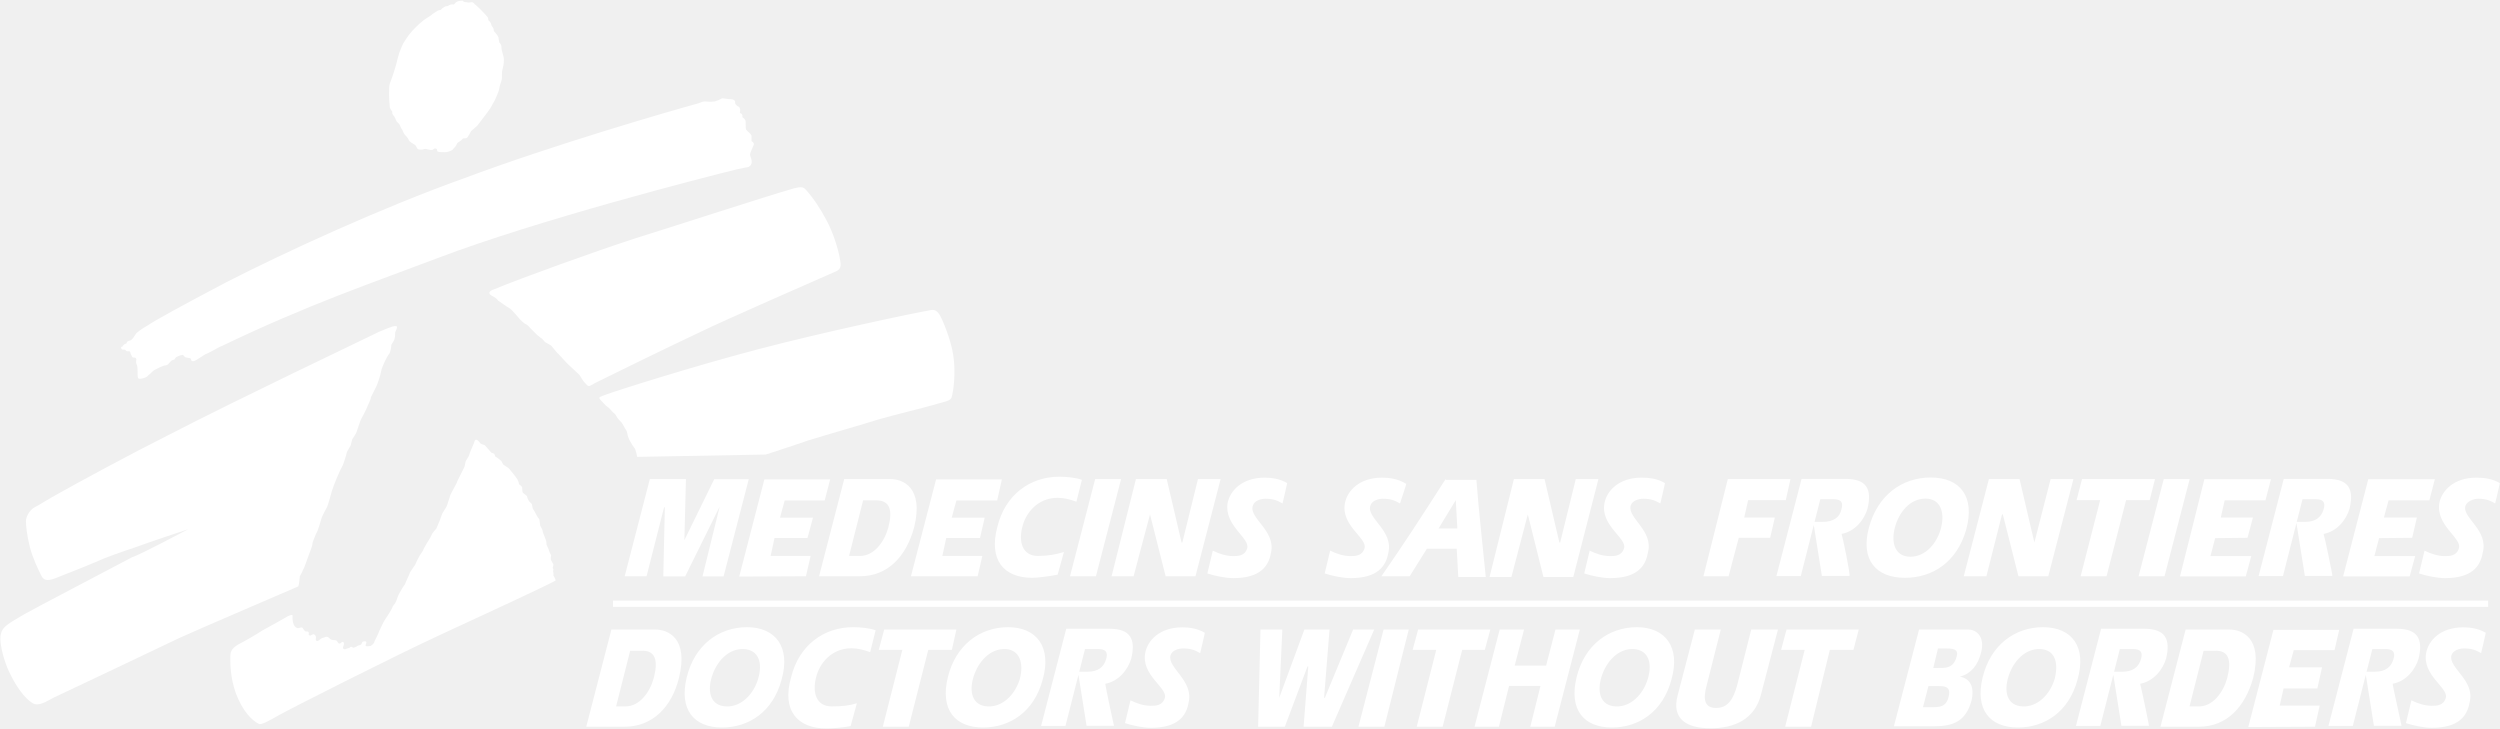
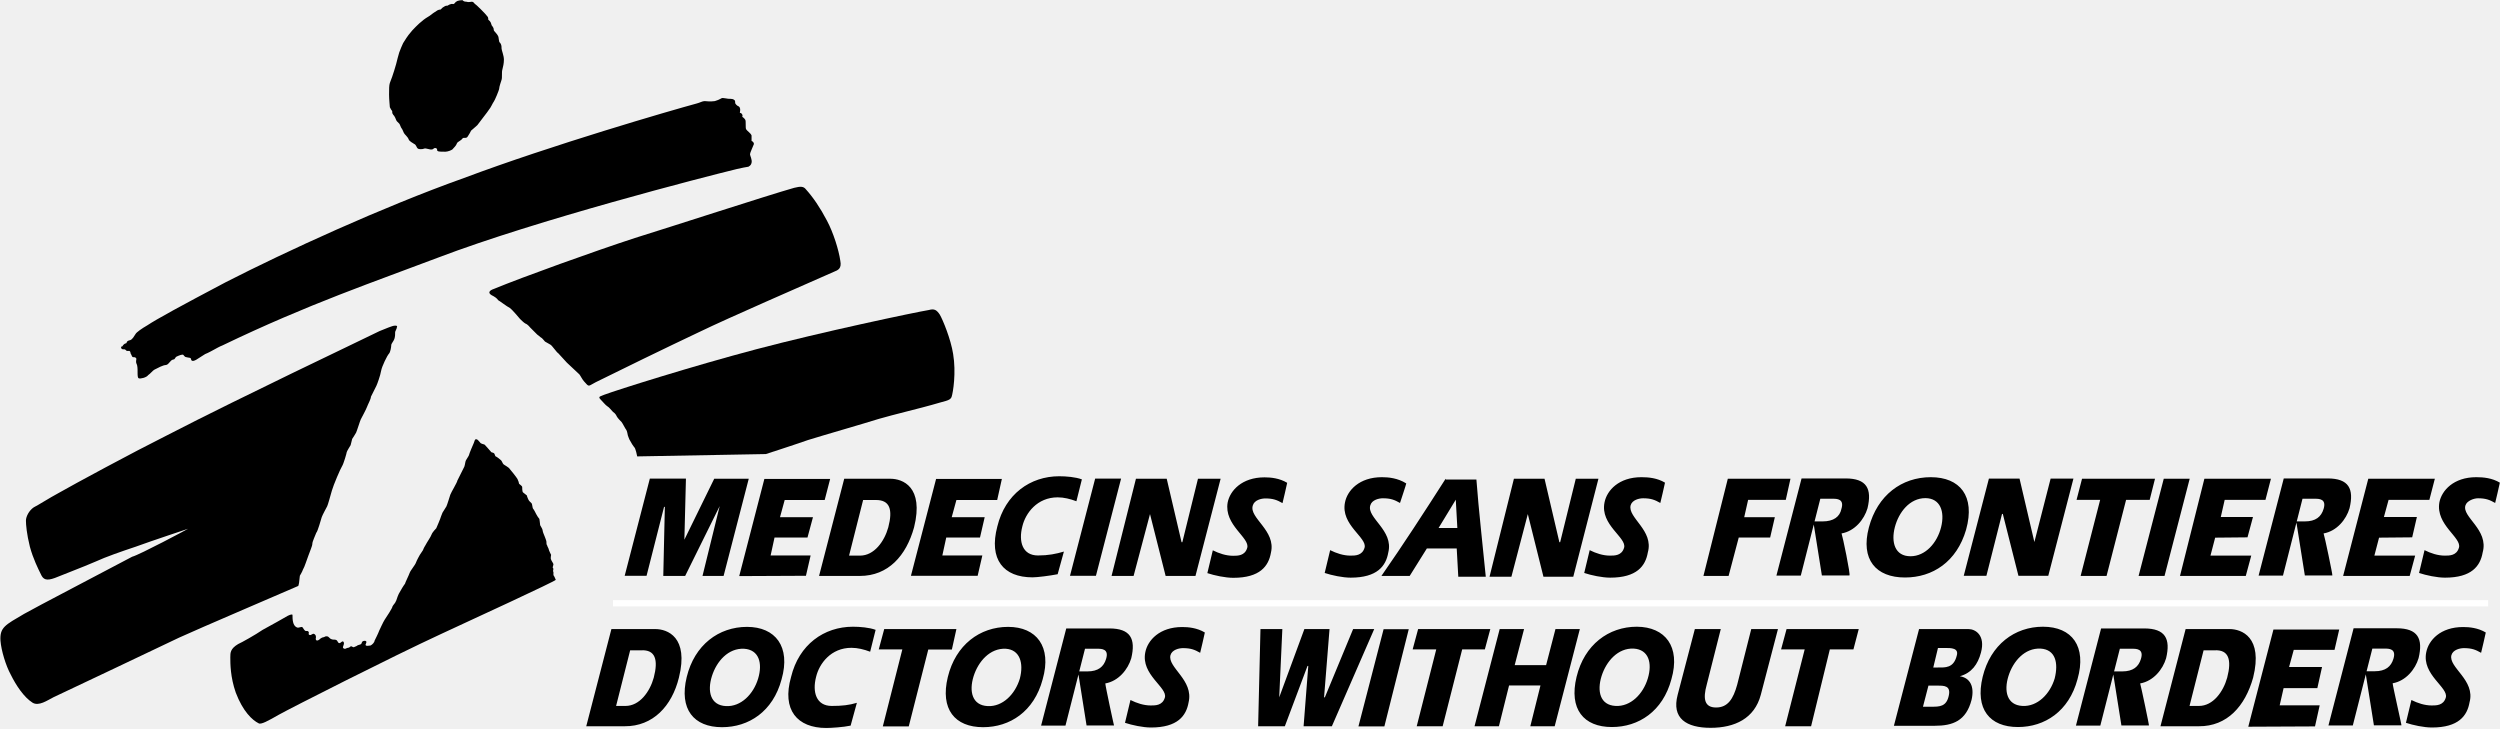
- <svg xmlns="http://www.w3.org/2000/svg" role="img" aria-label="Doctors Without Borders Logo" viewBox="0 566.9 1600 466.1">
-   <path class="extrabit-cutoff" fill="#fff" d="M384.3 822.8c-2-2 .5-2 2.5-3 8-3 55.7-18.1 97.3-29.1s101.3-23.6 110.4-25.1c3.5-1 5 0 7 3 2 3.5 7 15.6 8.5 25.1 2 12 0 24.6-1 27.6-1 2.5-4.5 2.5-12.5 5-5 1.5-25.6 6.5-34.1 9-9.5 3-35.6 10.5-45.2 13.5-11.5 4-27.1 9-27.1 9l-82.3 1.5s-1-5.5-2-6c-.5-.5-2-3-2.5-4-.5-.5-1.5-3.5-1.5-3.5s-.5-3-1-3.5-2.5-4.5-3-5-2.5-2.5-3-3.5-1-2-2.5-3c-1-1-2.5-3-3.5-3.5-1.5-1-2.5-2.5-4.5-4.5">
-   </path>
-   <g fill="#fff">
-     <path d="M168.1 970.3c4.5-2.5 14.6-8 16.1-9 2-1 3-1 3-.5 0 2.5 0 7 3 8 1 .5 3-1 3.5 0 1 1.5 1 1.5 1.5 2s2 0 2 .5c1 .5 0 1.5.5 2 1 1 2-.5 3-.5 1.5.5 1.5 1.5 1.5 2.5-.5 1.5.5 3 3 .5 1.5-1 1.5-.5 2.5-1 .5-.5 2-.5 2.5 0s1.5 1.5 2 1.5c1 .5 2 0 3 .5s1 2 2 2 1.5-1.5 2.5-1c1.5 1.5-1.5 4 .5 4.5 1 .5 1.5-.5 2.5-.5s1.5-1 2-1 1.5 1 2 .5c1-.5 1.5-.5 2-1 1-.5 2-.5 2.5-1s0-2 2.5-2c2 .5-.5 2.5.5 3 .5.5 2.5 0 3 0 1-.5 2.5-2 2.5-3 .5-1 2.5-5 3-6.5.5-1 2.5-5.5 3.5-7s5-7.5 5-8.5c.5-1 2-2.5 2-3 .5-.5 1-3 2-5s3.5-6 4-6.5c0-.5 2.5-5.5 3-7s3.5-5 4-6.5 2.5-5 2.5-5l2-3s.5-1.5 1.5-3c1-2 3.5-5.5 4-7s3-4 3-4l1.5-3.5 1-2.5s1-3 1.5-4 2-3 2.5-4 2-6 2.5-7.5 4.5-8 4.5-9l4.5-9c.5-1.5.5-3 1-4s2-3 2-3.5 2.5-6.5 3-7.5.5-2.5 1.5-2.5 1.5 1 2.5 2c.5 1 2 1 3 1.5 1 1 3.5 4 4 4.5 0 .5 1.5.5 2 1s.5 1.5 1 2c.5 0 3 2 3.5 2.5s1 2 1.5 2.5 3.5 2 4 3c.5.5 4.5 5.5 5 6.5s1 2.5 1 3c.5.5 2 1.5 2 2s0 3 .5 3.5 2 1.5 2.5 2c0 .5 1 3 1.5 3.5l1.5 1.5c.5.5.5 3 1 3.5s1.5 2.5 2 3.5 1.5 2.5 2 3c0 .5.5 3 .5 4 .5 1 1.5 2.5 1.5 3s.5 2 .5 2l1 2.5s1 2.5 1 3c0 1 0 2 .5 2.5 0 .5 1 2 1 2.5s1.5 3.5 1.5 3.5-.5 2.5 0 3c0 .5 1.5 2.5 1.5 3s-.5 2-.5 2l.5 1s-.5 1.5 0 2v2c.5.5 1.5 3 1.5 3-.5 1-51.7 24.6-73.3 34.6-31.6 14.6-96.8 47.7-103.9 51.7-7 4-11.5 6.5-13 5.5-4-2-10-7.5-14.6-19.6-3.5-10-3.5-18.6-3.5-22.6 0-3 0-5.5 5-8.5 2.1-1 11.2-6.1 15.7-9.1M77.8 790.2c0 .5 1.5.5 2 .5s1 1 1.5 1h1.5c1 .5.5 1.5 1 2s.5 2 1.5 2 1.5 0 2 1c0 .5-.5 2 0 3 1.5 2.5 0 9 1.5 9.5 1 .5 5-.5 6-2 1.5-1 3-3 4-3.5 2-1 5.5-3 7.5-3 2-.5 2.5-3 4.5-3.5 1.5 0 1-1.5 2.5-2 1-.5 3.5-1.5 4-1s1 1.5 2 1.5c1.5.5 3 0 3 1.5.5 2 3.5 0 3.5 0s4-2.5 5.5-3.5c1.5-.5 6-3 6-3s3.5-2 5-2.5c55.2-26.6 98.3-41.1 138-56.2 63.2-24.1 170.6-51.7 191.2-56.7 2-.5 7-1.5 7.5-1.5.5-.5 1.5-.5 2-2.5s-1-4.5-1-5.5 2-5 2.5-6.5c0-1.5-1.5-2-1.5-2v-3.5c-.5-1.5-3-3-3.5-4s0-5-.5-6-2-2-2-2 .5-.5 0-1.5-1.5-1-1.5-1 .5-2.5 0-3c0-1-1.5-1.5-1.5-1.5s-1.5-1-1.5-2 0-1.5-1-2c-.5-.5-3-.5-3.5-.5s-2.5-.5-3.5-.5-1.5 1-5 2c-3.5.5-5 0-6.5 0s-3 1-5 1.5c-16.6 4.5-92.8 26.6-149 47.7-52.2 18.6-114.4 47.2-152.5 66.7-28.6 15.1-44.2 23.6-50.2 27.6-3.5 2-7 4.5-7.5 5.5-1 1.5-2 3.5-3.5 4-2.5.5-2 1.5-2.5 2-1 0-2 1-2.5 2-1-.1-1 .9-.5 1.4M314.6 756.1c-2.5-1.5-1.5-3 1.5-4 18.1-7.5 64.2-24.1 90.3-32.6 22.6-7 84.3-27.1 101.9-32.1 4-1 6-1 7.5 1 4.5 5 9 11.5 13.5 20.1 4 7.5 7.5 18.6 8.5 25.6 1 5-1.5 6-4 7-19.1 8.5-66.7 29.1-86.3 38.6-19.1 9-54.2 26.1-66.2 32.1-5 2.5-4 3.5-7.5-.5-1-1-2.5-4-3-4.5s-7-6.5-8-7.5c-.5-.5-4.5-5-5.5-6-1-.5-4-5-5-5.5s-2.5-1.5-3.5-2c-.5-.5-2-2.5-2.5-2.5-.5-.5-2.5-2-2.5-2l-2.5-2.5-2-2s-1.5-2-3-2.5c-1-.5-3-2.5-3.5-3s-4.5-5.5-6.5-7c-2-1-6.5-4.5-7.5-5-.7-1.2-2.2-2.2-4.2-3.2M285 664.3c-2.5 0-4.5 0-5-.5s0-1-.5-1.5-1.5-.5-2 0-.5.5-1 .5c-1 .5-4-1-5-.5s-3.5.5-4 0c-1-.5-1-2.5-2.5-3-.5-.5-3-1.5-3.5-3s-2.5-3-3-4-1-2.5-1.5-3-1-2.5-1.5-3l-1.5-1.5c-.5-.5-1-2.5-1.5-3 0-.5-1-1-1-1.5-.5-.5-.5-1-.5-2-.5-.5-1-1.5-1.5-2.5 0-.5-.5-5-.5-8 0-3.5 0-6 .5-7.5s1-2.5 1.5-4 2-6 2.5-8 1.5-6 2-7.5 2-5 2.5-6 3.5-5.5 4.5-6.5c1-1.5 6-6.5 7.5-7.5 1-1 4-3 5-3.5.5-.5 4-3 5-3.5s2-.5 2-.5l1-1s.5-.5 1.5-1c.5-.5 2-.5 2-.5s2-1.5 3.5-1c1 0 1.5-1.5 2-1.5 1-1 4-1 4-1 .5.5 1 1 2.5 1 1.5.5 2.5 0 3.5 0s1.5 1 2 1.5c.5 0 7 6.5 8 8 .5.5.5 1.5.5 2 .5.5 1.5 1 2 3 0 1 1.5 1.5 1.5 3.5 0 1 2 2 3 4.5 0 .5.5 3 .5 3 0 .5.5.5 1 1.5s.5 2 .5 3 1.5 4.5 1.5 7-.5 4.5-1 6.5c-.5 1.5 0 5-.5 6.5s-1.5 4.5-1.5 5.5-3 8-3.5 8.5-2 4-3 5c-.5 1-6.5 8.5-7.5 10-1 1-3.5 3-4 3.5-.5 1-1 2-2 3.5-1 2-2.5.5-3.5 1.5-1 1.5-3 2-3.5 3-.5 1.5-2 3-2.5 3.5-.5 1-3.5 2-5 2M120.4 905.6s-24.1 8-33.6 11.5c-9 3-19.1 6.5-25.6 9.5-8 3.5-22.6 9-26.1 10.5-5.5 2-7.5 1-9-2.5-1.5-3-5-10-7-17.6-2-8-2.5-14-2.5-16.6s2-6.5 5-8.5c3-1.5 10-6 15.6-9 10.5-6 47.7-26.1 69.7-37.1 23.1-12 60.2-30.1 79.8-39.6 19.6-9.5 52.2-25.1 56.2-27.1 4-1.5 8-3.5 10-3.5s1 1 1 1.5-.5 1-1 2.5c0 1.5 0 3-.5 4.5s-2 3-2 4-.5 4.5-1.5 5.5-4.5 8-5 11-2.5 8.5-3 9.5l-3.5 7c0 1.5-2 5-2.5 6.5s-3.5 7-4 8-2.5 7.5-3 8.5-2.5 4-2.5 4l-1 4s-2.5 4-2.5 4.5-2 7.5-3 9-5.5 12-6.5 15.6c-1 3.5-2.5 9-3 10s-3 5.5-3.5 7-2.5 9-3.5 10c-.5 1.5-2.5 5.5-2.5 7s-1.5 4.5-2.5 7.5c-1 2.5-2.5 7.5-3.5 9-.5 1.5-1.5 3-2 4 0 1-.5 3.5-.5 4.5 0 .5-.5 2-.5 2-1 .5-66.7 28.6-76.3 33.1-9.5 4.5-75.8 36.1-80.3 38.1-4 2-9.5 6-13.5 3.5-5.5-3.5-10.5-11-14-18.1-3-5.5-6-15.1-6.5-21.6-.5-8.5 3-10 15.1-17.1 6-3.5 54.2-28.6 69.2-36.6 4.7-1.3 35.8-17.9 35.8-17.9">
-     </path>
-   </g>
-   <path class="word1" fill="#fff" d="M1008.5 873.5l-10 40.6h-.5l-9.5-40.6h-19.6l-15.6 62.7h14l10.5-40.1 10 40.1h19.1l16.1-62.7m-102.3 31.6l11-18.1 1 18.1h-12zm4.5-31.6c-13.5 21.1-27.1 42.1-41.1 62.2h18.1l11-17.6h19.1l1 18.1h17.6c-2-20.6-4.5-42.1-6-62.2h-19.6l-.1-.5zm118.4 17.1c1-3.5 5.5-4.5 8-4.5 5 0 7.5 1 11 3 0 0 3-12.5 3-13-5-3-10.5-3.5-15.1-3.5-14.5 0-22.1 8.5-23.6 16.1-3 14.5 14.5 22.6 12.5 29.1-1.5 5-6 5-9 5-4.5 0-9-1.5-13-3.5l-3.5 14.6c4.5 1.5 11.5 3 16.6 3 17.1 0 22.6-7.5 24.1-16.1 4-14.2-13-22.2-11-30.2m-166.6 0c1-3.5 5.5-4.5 8-4.5 5 0 7.5 1 11 3 0 0 4-12 4-12.5-5.5-3.5-11.5-4-15.6-4-14.5 0-22.1 8.5-23.6 16.1-3 14.5 14.5 22.6 12.5 29.1-1.5 5-6 5-9 5-4.5 0-9-1.5-13-3.5l-3.5 14.6c4.5 1.5 11.5 3 16.6 3 17.1 0 22.6-7.5 24.1-16.1 3.6-14.2-14-22.2-11.5-30.2m425 23.5l-9.5-40.6h-19.6l-16.1 62.2h14.5l10-39.6h.5l10 39.6h19.1l16.1-62.2h-14.6M1118.8 887h24.1l3-13.5h-40.1l-15.6 62.2h16.1l6.5-24.6h20.1l3-13h-19.6m262.9-24.6h-46.7L1329 887h15.1l-12.5 48.7h16.6l12.5-48.7h15.1m9-13.5l-16.1 62.2h16.6l16.1-62.2m37 37.6l3.5-13h-20.6l2.5-11h26.1l3.5-13.5h-42.6l-15.6 62.2h42.1l3.5-13h-26.1l3-11.5m126.1-.2l3-13h-21.1l3-11h26.1l3.5-13.5h-42.6l-16.1 62.2h42.6l3.5-13h-26.1l3-11.5m-280.3-6.7c-2.5 10-10 18.6-19.6 18.6-10 0-12.5-9-10-18.6s9.5-18.6 19.6-18.6c9.5 0 12.5 8.6 10 18.6m-6.6-32.1c-18.6 0-34.1 11.5-39.6 32.1s4.5 32.1 23.1 32.1c17.6 0 33.1-10 39.1-30.6 6-21.6-4-33.6-22.6-33.6m342.2 18.1c1-3 5.5-4.5 8-4.5 5 0 7.5 1 11 3 0 0 3-12.5 3-13-5-3-10.5-3.5-15.1-3.5-14.5 0-22.1 8.5-23.6 16.1-2.5 14.5 14.6 22.6 12.5 29.1-1.5 5-6 5-9 5-4.5 0-9-1.5-13-3.5l-3.5 14.6c4.5 1.5 11.5 3 16.6 3 17.1 0 22.6-7.5 24.1-16.1 4.1-14.7-13.5-22.7-11-30.2m-399.3 18c8.5-1.5 14.5-9 16.6-16.1 3-12.5-.5-19.1-14-19.1H1153l-16.1 62.2h15.6l12.5-49.2h8c2.5 0 7.5 0 5.5 6.5-1 5-5 8-12 8h-6l5.5 34.6h17.6c1 .2-4.5-25.9-5-26.9m308.5 0c8.5-1.5 14.5-9 16.6-16.1 3-12.5-.5-19.1-14-19.1h-28.1l-16.1 62.2h15.6l12.5-49.2h8c2.5 0 7.5 0 5.5 6.5-1.5 5-5 8-12 8h-5.5l5.5 34.6h17.6c.4.2-5.1-25.9-5.6-26.9m-861.4 27.1l3-13h-25.6l2.5-11.5h21.6l3-13h-21.1l3-11h26.1l3-13.5h-42.1l-16.1 62m-67.2 0l3-13h-25.6l2.5-11.5h21.1l3.5-13h-21.1l3-11h25.6l3.5-13.5h-42.1l-16.1 62.2m187.7.8c3 0 11-1 16.1-2l4-14.5c-5 1.5-10 2.5-16.6 2.5-10 0-12.5-9-10-18.6 2-8.5 9.5-18.6 22.6-18.6 4 0 8 1 12 2.5l3.5-14c-4-1.5-10-2-14.5-2-18.6 0-34.6 11.5-39.6 32.1-5.6 21.1 3.9 32.6 22.5 32.6m40.6-1l16.1-62.2h-16.6l-16.1 62.2M425 891.6h.5l-1 44.2h14l22.1-44.7-11 44.7h13.5l16.1-62.2h-22.1l-19.1 39 1-39.1h-23.1l-16.1 62.2h14m311.7 0l10.5-39.6 10 39.6h19.1l16.1-62.2h-14.5l-10 40.6h-.5l-9.5-40.6H727l-15.6 62.2m-142.9-31.1c-2.5 9-9 18.1-18.1 18.1h-7l9-35.6h8c9.1-.1 11.1 6 8.1 17.5m16.5 0c6.5-26.1-7.5-31.1-15.1-31.1h-29.6l-16.1 62.2h26.1c18.2 0 29.7-13 34.7-31.1m216.8-14c1-3.5 5.5-4.5 8-4.5 5 0 7.5 1 11 3 0 0 3-12.5 3-13-5-3-10.5-3.5-14.5-3.5-14.5 0-22.1 8.5-23.6 16.1-2.5 14.5 14.5 22.6 12.5 29.1-1.5 5-6 5-9 5-4.5 0-9-1.5-13-3.5l-3.5 14.6c4.5 1.5 11.5 3 16.6 3 17.1 0 22.6-7.5 24.1-16.1 3.4-14.2-14.2-22.2-11.6-30.2">
-   </path>
-   <path class="line" fill="none" stroke="#fff" stroke-width="4" d="M392.3 953.3h1200.1" />
-   <path class="word2" fill="#fff" d="M749.1 986.4c1-3.5 5.5-4.5 8-4.5 5 0 7.5 1 11 3 0 0 3-12.5 3-13-5-3-10.5-3.5-14.5-3.5-14.5 0-22.1 8.5-23.6 16.1-3 14.5 14.5 22.6 12.5 29.1-1.5 5-6 5-9 5-4.5 0-9-1.5-13-3.5l-3.5 14.6c4.5 1.5 11.5 3 16.6 3 17.1 0 22.6-7.5 24.1-16.1 3.4-14.2-13.6-22.2-11.6-30.2m-137-16.6h-46.2l-3.5 13h15.1L565 1032h16.6l12.5-49.2h15.1m98.2 21.7c8.5-1.5 14.5-9 16.6-16.1 3-12.5-.5-19.1-14-19.1h-27.6l-16.1 62.2h15.6l12.5-49.2h8c2.5 0 7.5 0 5.5 6.5-1.5 5-5 8-12 8h-6l5.5 34.6H713c0 .6-5.6-25.4-5.6-26.9m-178.6 28.6c3 0 11-.5 15.6-1.5l4-14.6c-5 1.5-9.5 2-16.1 2-10 0-12.5-9-10-18.6 2-8.5 9.5-18.6 22.6-18.6 4 0 8 1 12 2.5l3.5-14c-4-1.5-10-2-14.5-2-18.6 0-34.6 11.5-39.6 32.1-6.1 21.1 4 32.7 22.5 32.7m-110.4-32.2c-2.5 9-9 18.1-18.1 18.1h-6l9-35.6h7c9.1-.5 11.1 6 8.1 17.5m16.1 0c6.5-26.1-7.5-31.1-15.1-31.1h-28.1l-16.1 62.2h24.6c18.1 0 30.2-13 34.7-31.1m43.6-32.6c-18.1 0-33.6 11.5-38.6 32.1s4.5 32.1 22.6 32.1c17.1 0 32.6-10 38.1-30.6 6-21-4-33.6-22.1-33.6zm7.1 33.1c-3 10-11 18.1-20.6 17.6-10-.5-12-9.5-9-19.1s10.5-18.1 20.6-17.6c9.5.6 12 9.1 9 19.1zm160-33.1c-18.1 0-33.6 11.5-38.6 32.1s4.5 32.1 22.6 32.1c17.1 0 32.6-10 38.1-30.6 6-21-4-33.6-22.1-33.6zm7.5 33.1c-3 10-11 18.1-20.6 17.6-10-.5-12-9.5-9-19.1 3-9.5 10.5-18.1 20.6-17.6 9 .6 11.6 9.1 9 19.1zm232.8-31.6l-16.1 62.2H886l15.6-62.2m288 0h-46.2l-3.5 13h15.1l-12.5 49.2h16.6l12-49.2h15.1m-232.4-13h-46.2l-3.5 13h15.1l-12.5 49.2h16.6l12.5-49.2h14.5m151-13l-9 35.6c-2.5 9-1.5 14.6 6 14.6s11-5.5 13.5-14.6l9-35.6h17.1l-11 42.1c-4 15.1-16.6 21.1-32.1 21.1s-25.1-6-21.1-21.1l11-42.1h16.6zm-221.8 0l-27.1 62.2h-18.1l3-38.6h-.5l-14.5 38.6h-17.1l1.5-62.2h14l-2 43.7 16.1-43.7h16.1l-3.5 43.7h.5l18.1-43.7m93.8 0h15.6l-6 23.1h20.1l6-23.1h15.6L995 1032h-15.6l6.5-26.1h-20.1l-6.5 26.1h-15.6m103.9-63.7c-18.1 0-33.6 11.5-38.6 32.1s4.5 32.1 22.6 32.1c17.1 0 32.6-10 38.1-30.6 6-21-4-33.6-22.1-33.6zm7 33.1c-3 10-11 18.1-20.6 17.6-10-.5-12-9.5-9-19.1 3-9.5 10.5-18.1 20.6-17.6 9.5.6 12 9.1 9 19.1zm370.8-.5c-2.5 9-9 18.1-18.1 18.1h-6l9-35.6h7c9.1-.5 11.1 6 8.1 17.5m16.6 0c6.5-26.1-7.5-31.1-15.1-31.1h-28.1l-16.1 62.2h24.6c18.1 0 29.6-13 34.7-31.1m126.9-14.5c1-3.5 5.5-4.5 8-4.5 5 0 7.5 1 11 3 0 0 3-12.5 3-13-5-3-10.5-3.5-14.5-3.5-14.6 0-22.1 8.5-23.6 16.1-3 14.5 14.5 22.6 12.5 29.1-1.5 5-6 5-9 5-4.5 0-9-1.5-13-3.5l-3.5 14.6c4.5 1.5 11.5 3 16.6 3 17.1 0 22.6-7.5 24.1-16.1 3.9-14.2-13.6-22.2-11.6-30.2m-37.6 18.1c8.5-1.5 14.5-9 16.6-16.1 3-12.5-.5-19.1-14-19.1h-27.6l-16.1 62.2h15.6l12.5-49.2h8c2.5 0 7.5 0 5.5 6.5-1.5 5-5 8-12 8h-6l5.5 34.6h17.6c.4.6-5.6-25.4-5.6-26.9m-161.6 0c8.5-1.5 14.5-9 16.6-16.1 3-12.5-.5-19.1-14-19.1h-27.6l-16.1 62.2h15.6l12.5-49.2h8c2.5 0 7.5 0 5.5 6.5-1.5 5-5 8-12 8h-6l5.5 34.6h17.6c.4.6-5.1-25.4-5.6-26.9m111.9 27.5l3-13.5H1459l2.5-11h21.6l3-13.5H1465l3-11h26.1l3-13H1455l-16.1 62.2m-201.6-37.8h3c4.5 0 10 .5 12-7.5 1.5-5-3.5-5-7.5-5h-4.5l-3 12.5zm-6.6 25.1h5.5c5 0 9.5 0 11-7 1.5-6.5-3-6.5-7-6.5h-6l-3.5 13.5zm-2.5-49.7h31.6c4.5 0 11 4 8 15.1-2 7.5-6 13-13.5 15.1 6.5 1 9.5 6.5 7.5 15.1-3.5 13.5-12 16.6-23.6 16.6h-26.1l16.1-61.9zm79.3-1.5c-18.1 0-33.6 11.5-38.6 32.1s4.5 32.1 22.6 32.1c17.1 0 32.6-10 38.1-30.6 6-21-3.5-33.6-22.1-33.6zm7.5 33.1c-3 10-11 18.1-20.6 17.6-10-.5-12-9.5-9-19.1s10.5-18.1 20.6-17.6c9.5.6 11.5 9.1 9 19.1z">
-   </path>
+ <svg xmlns="http://www.w3.org/2000/svg" xml:space="preserve" width="1600" height="466.1" x="0" y="0" version="1.1" viewBox="160 407.9 1600 466.1">
+   <path d="M544.3,663.5c-2-2,0.5-2,2.5-3c8-3,55.7-18.1,97.3-29.1s101.3-23.6,110.4-25.1c3.5-1,5,0,7,3 c2,3.5,7,15.6,8.5,25.1c2,12,0,24.6-1,27.6c-1,2.5-4.5,2.5-12.5,5c-5,1.5-25.6,6.5-34.1,9c-9.5,3-35.6,10.5-45.2,13.5 c-11.5,4-27.1,9-27.1,9l-82.3,1.5c0,0-1-5.5-2-6c-0.5-0.5-2-3-2.5-4c-0.5-0.5-1.5-3.5-1.5-3.5s-0.5-3-1-3.5s-2.5-4.5-3-5 s-2.5-2.5-3-3.5s-1-2-2.5-3c-1-1-2.5-3-3.5-3.5C547.3,667,546.3,665.5,544.3,663.5" class="st0" />
+   <path d="M328.1,811c4.5-2.5,14.6-8,16.1-9c2-1,3-1,3-0.5c0,2.5,0,7,3,8c1,0.5,3-1,3.5,0c1,1.5,1,1.5,1.5,2s2,0,2,0.5 c1,0.5,0,1.5,0.5,2c1,1,2-0.5,3-0.5c1.5,0.5,1.5,1.5,1.5,2.5c-0.5,1.5,0.5,3,3,0.5c1.5-1,1.5-0.5,2.5-1c0.5-0.5,2-0.5,2.5,0 s1.5,1.5,2,1.5c1,0.5,2,0,3,0.5s1,2,2,2s1.5-1.5,2.5-1c1.5,1.5-1.5,4,0.5,4.5c1,0.5,1.5-0.5,2.5-0.5s1.5-1,2-1s1.5,1,2,0.5 c1-0.5,1.5-0.5,2-1c1-0.5,2-0.5,2.5-1s0-2,2.5-2c2,0.5-0.5,2.5,0.5,3c0.5,0.5,2.5,0,3,0c1-0.5,2.5-2,2.5-3c0.5-1,2.5-5,3-6.5 c0.5-1,2.5-5.5,3.5-7s5-7.5,5-8.5c0.5-1,2-2.5,2-3c0.5-0.5,1-3,2-5s3.5-6,4-6.5c0-0.5,2.5-5.5,3-7s3.5-5,4-6.5s2.5-5,2.5-5l2-3 c0,0,0.5-1.5,1.5-3c1-2,3.5-5.5,4-7s3-4,3-4l1.5-3.5l1-2.5c0,0,1-3,1.5-4s2-3,2.5-4s2-6,2.5-7.5s4.5-8,4.5-9l4.5-9 c0.5-1.5,0.5-3,1-4s2-3,2-3.5s2.5-6.5,3-7.5s0.5-2.5,1.5-2.5s1.5,1,2.5,2c0.5,1,2,1,3,1.5c1,1,3.5,4,4,4.5c0,0.5,1.5,0.5,2,1 s0.5,1.5,1,2c0.5,0,3,2,3.5,2.5s1,2,1.5,2.5s3.5,2,4,3c0.5,0.5,4.5,5.5,5,6.5s1,2.5,1,3c0.5,0.5,2,1.5,2,2s0,3,0.5,3.5 s2,1.5,2.5,2c0,0.5,1,3,1.5,3.5l1.5,1.5c0.5,0.5,0.5,3,1,3.5s1.5,2.5,2,3.5s1.5,2.5,2,3c0,0.5,0.5,3,0.5,4c0.5,1,1.5,2.5,1.5,3 s0.5,2,0.5,2l1,2.5c0,0,1,2.5,1,3c0,1,0,2,0.5,2.5c0,0.5,1,2,1,2.5s1.5,3.5,1.5,3.5s-0.5,2.5,0,3c0,0.5,1.5,2.5,1.5,3 s-0.5,2-0.5,2l0.5,1c0,0-0.5,1.5,0,2v2c0.5,0.5,1.5,3,1.5,3c-0.5,1-51.7,24.6-73.3,34.6c-31.6,14.6-96.8,47.7-103.9,51.7 c-7,4-11.5,6.5-13,5.5c-4-2-10-7.5-14.6-19.6c-3.5-10-3.5-18.6-3.5-22.6c0-3,0-5.5,5-8.5C314.5,819.2,323.6,814.1,328.1,811 M237.8,631c0,0.5,1.5,0.5,2,0.5s1,1,1.5,1h1.5c1,0.5,0.5,1.5,1,2s0.5,2,1.5,2s1.5,0,2,1c0,0.5-0.5,2,0,3c1.5,2.5,0,9,1.5,9.5 c1,0.5,5-0.5,6-2c1.5-1,3-3,4-3.5c2-1,5.5-3,7.5-3c2-0.5,2.5-3,4.5-3.5c1.5,0,1-1.5,2.5-2c1-0.5,3.5-1.5,4-1s1,1.5,2,1.5 c1.5,0.5,3,0,3,1.5c0.5,2,3.5,0,3.5,0s4-2.5,5.5-3.5c1.5-0.5,6-3,6-3s3.5-2,5-2.5c55.2-26.6,98.3-41.1,138-56.2 c63.2-24.1,170.6-51.7,191.2-56.7c2-0.5,7-1.5,7.5-1.5c0.5-0.5,1.5-0.5,2-2.5s-1-4.5-1-5.5s2-5,2.5-6.5c0-1.5-1.5-2-1.5-2v-3.5 c-0.5-1.5-3-3-3.5-4s0-5-0.5-6s-2-2-2-2s0.5-0.5,0-1.5s-1.5-1-1.5-1s0.5-2.5,0-3c0-1-1.5-1.5-1.5-1.5s-1.5-1-1.5-2s0-1.5-1-2 c-0.5-0.5-3-0.5-3.5-0.5s-2.5-0.5-3.5-0.5s-1.5,1-5,2c-3.5,0.5-5,0-6.5,0s-3,1-5,1.5c-16.6,4.5-92.8,26.6-149,47.7 c-52.2,18.6-114.4,47.2-152.5,66.7c-28.6,15.1-44.2,23.6-50.2,27.6c-3.5,2-7,4.5-7.5,5.5c-1,1.5-2,3.5-3.5,4c-2.5,0.5-2,1.5-2.5,2 c-1,0-2,1-2.5,2C237.3,629.5,237.3,630.5,237.8,631 M474.6,596.8c-2.5-1.5-1.5-3,1.5-4c18.1-7.5,64.2-24.1,90.3-32.6 c22.6-7,84.3-27.1,101.9-32.1c4-1,6-1,7.5,1c4.5,5,9,11.5,13.5,20.1c4,7.5,7.5,18.6,8.5,25.6c1,5-1.5,6-4,7 c-19.1,8.5-66.7,29.1-86.3,38.6c-19.1,9-54.2,26.1-66.2,32.1c-5,2.5-4,3.5-7.5-0.5c-1-1-2.5-4-3-4.5s-7-6.5-8-7.5 c-0.5-0.5-4.5-5-5.5-6c-1-0.5-4-5-5-5.5s-2.5-1.5-3.5-2c-0.5-0.5-2-2.5-2.5-2.5c-0.5-0.5-2.5-2-2.5-2l-2.5-2.5l-2-2 c0,0-1.5-2-3-2.5c-1-0.5-3-2.5-3.5-3s-4.5-5.5-6.5-7c-2-1-6.5-4.5-7.5-5C478.1,598.8,476.6,597.8,474.6,596.8 M445,505 c-2.5,0-4.5,0-5-0.5s0-1-0.5-1.5s-1.5-0.5-2,0s-0.5,0.5-1,0.5c-1,0.5-4-1-5-0.5s-3.5,0.5-4,0c-1-0.5-1-2.5-2.5-3 c-0.5-0.5-3-1.5-3.5-3s-2.5-3-3-4s-1-2.5-1.5-3s-1-2.5-1.5-3l-1.5-1.5c-0.5-0.5-1-2.5-1.5-3c0-0.5-1-1-1-1.5c-0.5-0.5-0.5-1-0.5-2 c-0.5-0.5-1-1.5-1.5-2.5c0-0.5-0.5-5-0.5-8c0-3.5,0-6,0.5-7.5s1-2.5,1.5-4s2-6,2.5-8s1.5-6,2-7.5s2-5,2.5-6s3.5-5.5,4.5-6.5 c1-1.5,6-6.5,7.5-7.5c1-1,4-3,5-3.5c0.5-0.5,4-3,5-3.5s2-0.5,2-0.5l1-1c0,0,0.5-0.5,1.5-1c0.5-0.5,2-0.5,2-0.5s2-1.5,3.5-1 c1,0,1.5-1.5,2-1.5c1-1,4-1,4-1c0.5,0.5,1,1,2.5,1c1.5,0.5,2.5,0,3.5,0s1.5,1,2,1.5c0.5,0,7,6.5,8,8c0.5,0.5,0.5,1.5,0.5,2 c0.5,0.5,1.5,1,2,3c0,1,1.5,1.5,1.5,3.5c0,1,2,2,3,4.5c0,0.5,0.5,3,0.5,3c0,0.5,0.5,0.5,1,1.5s0.5,2,0.5,3s1.5,4.5,1.5,7 s-0.5,4.5-1,6.5c-0.5,1.5,0,5-0.5,6.5s-1.5,4.5-1.5,5.5s-3,8-3.5,8.5s-2,4-3,5c-0.5,1-6.5,8.5-7.5,10c-1,1-3.5,3-4,3.5 c-0.5,1-1,2-2,3.5c-1,2-2.5,0.5-3.5,1.5c-1,1.5-3,2-3.5,3c-0.5,1.5-2,3-2.5,3.5C449.5,504,446.5,505,445,505 M280.4,746.3 c0,0-24.1,8-33.6,11.5c-9,3-19.1,6.5-25.6,9.5c-8,3.5-22.6,9-26.1,10.5c-5.5,2-7.5,1-9-2.5c-1.5-3-5-10-7-17.6 c-2-8-2.5-14-2.5-16.6s2-6.5,5-8.5c3-1.5,10-6,15.6-9c10.5-6,47.7-26.1,69.7-37.1c23.1-12,60.2-30.1,79.8-39.6 s52.2-25.1,56.2-27.1c4-1.5,8-3.5,10-3.5s1,1,1,1.5s-0.5,1-1,2.5c0,1.5,0,3-0.5,4.5s-2,3-2,4s-0.5,4.5-1.5,5.5s-4.5,8-5,11 s-2.5,8.5-3,9.5l-3.5,7c0,1.5-2,5-2.5,6.5s-3.5,7-4,8s-2.5,7.5-3,8.5s-2.5,4-2.5,4l-1,4c0,0-2.5,4-2.5,4.5s-2,7.5-3,9 s-5.5,12-6.5,15.6c-1,3.5-2.5,9-3,10s-3,5.5-3.5,7s-2.5,9-3.5,10c-0.5,1.5-2.5,5.5-2.5,7s-1.5,4.5-2.5,7.5c-1,2.5-2.5,7.5-3.5,9 c-0.5,1.5-1.5,3-2,4c0,1-0.5,3.5-0.5,4.5c0,0.5-0.5,2-0.5,2c-1,0.5-66.7,28.6-76.3,33.1c-9.5,4.5-75.8,36.1-80.3,38.1 c-4,2-9.5,6-13.5,3.5c-5.5-3.5-10.5-11-14-18.1c-3-5.5-6-15.1-6.5-21.6c-0.5-8.5,3-10,15.1-17.1c6-3.5,54.2-28.6,69.2-36.6 C249.3,763,280.4,746.4,280.4,746.3" class="st0" />
+   <path d="M1168.5,714.3l-10,40.6h-0.5l-9.5-40.6h-19.6l-15.6,62.7h14l10.5-40.1l10,40.1h19.1l16.1-62.7 M1080.7,745.8 l11-18.1l1,18.1H1080.7z M1085.2,714.3c-13.5,21.1-27.1,42.1-41.1,62.2h18.1l11-17.6h19.1l1,18.1h17.6c-2-20.6-4.5-42.1-6-62.2 h-19.6L1085.2,714.3z M1203.6,731.3c1-3.5,5.5-4.5,8-4.5c5,0,7.5,1,11,3c0,0,3-12.5,3-13c-5-3-10.5-3.5-15.1-3.5 c-14.5,0-22.1,8.5-23.6,16.1c-3,14.5,14.5,22.6,12.5,29.1c-1.5,5-6,5-9,5c-4.5,0-9-1.5-13-3.5l-3.5,14.6c4.5,1.5,11.5,3,16.6,3 c17.1,0,22.6-7.5,24.1-16.1C1218.6,747.3,1201.6,739.3,1203.6,731.3 M1037,731.3c1-3.5,5.5-4.5,8-4.5c5,0,7.5,1,11,3 c0,0,4-12,4-12.5c-5.5-3.5-11.5-4-15.6-4c-14.5,0-22.1,8.5-23.6,16.1c-3,14.5,14.5,22.6,12.5,29.1c-1.5,5-6,5-9,5 c-4.5,0-9-1.5-13-3.5l-3.5,14.6c4.5,1.5,11.5,3,16.6,3c17.1,0,22.6-7.5,24.1-16.1C1052.1,747.3,1034.5,739.3,1037,731.3 M1462,754.8l-9.5-40.6h-19.6l-16.1,62.2h14.5l10-39.6h0.5l10,39.6h19.1l16.1-62.2h-14.6 M1278.8,727.8h24.1l3-13.5h-40.1 l-15.6,62.2h16.1l6.5-24.6h20.1l3-13h-19.6 M1539.2,714.3h-46.7l-3.5,13.5h15.1l-12.5,48.7h16.6l12.5-48.7h15.1 M1544.8,714.3 l-16.1,62.2h16.6l16.1-62.2 M1598.4,751.8l3.5-13h-20.6l2.5-11h26.1l3.5-13.5h-42.6l-15.6,62.2h42.1l3.5-13h-26.1l3-11.5 M1703.8,751.8l3-13h-21.1l3-11h26.1l3.5-13.5h-42.6l-16.1,62.2h42.6l3.5-13h-26.1l3-11.5 M1402.3,745.3c-2.5,10-10,18.6-19.6,18.6 c-10,0-12.5-9-10-18.6s9.5-18.6,19.6-18.6C1401.8,726.8,1404.8,735.3,1402.3,745.3 M1395.7,713.3c-18.6,0-34.1,11.5-39.6,32.1 s4.5,32.1,23.1,32.1c17.6,0,33.1-10,39.1-30.6C1424.3,725.3,1414.3,713.3,1395.7,713.3 M1737.9,731.3c1-3,5.5-4.5,8-4.5 c5,0,7.5,1,11,3c0,0,3-12.5,3-13c-5-3-10.5-3.5-15.1-3.5c-14.5,0-22.1,8.5-23.6,16.1c-2.5,14.5,14.6,22.6,12.5,29.1c-1.5,5-6,5-9,5 c-4.5,0-9-1.5-13-3.5l-3.5,14.6c4.5,1.5,11.5,3,16.6,3c17.1,0,22.6-7.5,24.1-16.1C1753,746.8,1735.4,738.8,1737.9,731.3 M1338.6,749.3c8.5-1.5,14.5-9,16.6-16.1c3-12.5-0.5-19.1-14-19.1H1313l-16.1,62.2h15.6l12.5-49.2h8c2.5,0,7.5,0,5.5,6.5 c-1,5-5,8-12,8h-6l5.5,34.6h17.6C1344.6,776.4,1339.1,750.3,1338.6,749.3 M1647.1,749.3c8.5-1.5,14.5-9,16.6-16.1 c3-12.5-0.5-19.1-14-19.1h-28.1l-16.1,62.2h15.6l12.5-49.2h8c2.5,0,7.5,0,5.5,6.5c-1.5,5-5,8-12,8h-5.5l5.5,34.6h17.6 C1653.1,776.4,1647.6,750.3,1647.1,749.3 M785.7,776.4l3-13h-25.6l2.5-11.5h21.6l3-13h-21.1l3-11h26.1l3-13.5h-42.1l-16.1,62 M675.8,776.4l3-13h-25.6l2.5-11.5h21.1l3.5-13h-21.1l3-11h25.6l3.5-13.5h-42.1l-16.1,62.2 M820.8,777.4c3,0,11-1,16.1-2l4-14.5 c-5,1.5-10,2.5-16.6,2.5c-10,0-12.5-9-10-18.6c2-8.5,9.5-18.6,22.6-18.6c4,0,8,1,12,2.5l3.5-14c-4-1.5-10-2-14.5-2 c-18.6,0-34.6,11.5-39.6,32.1C792.7,765.9,802.2,777.4,820.8,777.4 M861.4,776.4l16.1-62.2h-16.6l-16.1,62.2 M585,732.3h0.5 l-1,44.2h14l22.1-44.7l-11,44.7h13.5l16.1-62.2h-22.1l-19.1,39l1-39.1h-23.1l-16.1,62.2h14 M885.5,776.5l10.5-39.6l10,39.6h19.1 l16.1-62.2h-14.5l-10,40.6h-0.5l-9.5-40.6H887l-15.6,62.2 M728.5,745.4c-2.5,9-9,18.1-18.1,18.1h-7l9-35.6h8 C729.5,727.8,731.5,733.9,728.5,745.4 M745,745.4c6.5-26.1-7.5-31.1-15.1-31.1h-29.6l-16.1,62.2h26.1 C728.5,776.5,740,763.5,745,745.4 M961.8,731.4c1-3.5,5.5-4.5,8-4.5c5,0,7.5,1,11,3c0,0,3-12.5,3-13c-5-3-10.5-3.5-14.5-3.5 c-14.5,0-22.1,8.5-23.6,16.1c-2.5,14.5,14.5,22.6,12.5,29.1c-1.5,5-6,5-9,5c-4.5,0-9-1.5-13-3.5l-3.5,14.6c4.5,1.5,11.5,3,16.6,3 c17.1,0,22.6-7.5,24.1-16.1C976.8,747.4,959.2,739.4,961.8,731.4" class="st0" />
+   <path fill="#fff" stroke="#fff" stroke-width="4" d="M552.3,794h1200.1" />
+   <path d="M909.1,827.2c1-3.5,5.5-4.5,8-4.5c5,0,7.5,1,11,3c0,0,3-12.5,3-13c-5-3-10.5-3.5-14.5-3.5 c-14.5,0-22.1,8.5-23.6,16.1c-3,14.5,14.5,22.6,12.5,29.1c-1.5,5-6,5-9,5c-4.5,0-9-1.5-13-3.5l-3.5,14.6c4.5,1.5,11.5,3,16.6,3 c17.1,0,22.6-7.5,24.1-16.1C924.1,843.1,907.1,835.1,909.1,827.2 M772.1,810.5h-46.2l-3.5,13h15.1L725,872.8h16.6l12.5-49.2h15.1 M867.4,845.3c8.5-1.5,14.5-9,16.6-16.1c3-12.5-0.5-19.1-14-19.1h-27.6l-16.1,62.2h15.6l12.5-49.2h8c2.5,0,7.5,0,5.5,6.5 c-1.5,5-5,8-12,8h-6l5.5,34.6H873C873,872.8,867.4,846.8,867.4,845.3 M688.8,873.8c3,0,11-0.5,15.6-1.5l4-14.6c-5,1.5-9.5,2-16.1,2 c-10,0-12.5-9-10-18.6c2-8.5,9.5-18.6,22.6-18.6c4,0,8,1,12,2.5l3.5-14c-4-1.5-10-2-14.5-2c-18.6,0-34.6,11.5-39.6,32.1 C660.2,862.3,670.3,873.8,688.8,873.8 M578.4,841.6c-2.5,9-9,18.1-18.1,18.1h-6l9-35.6h7C579.4,823.6,581.4,830.1,578.4,841.6 M594.5,841.6c6.5-26.1-7.5-31.1-15.1-31.1h-28.1l-16.1,62.2h24.6C577.9,872.8,590,859.8,594.5,841.6 M638.1,809.1 c-18.1,0-33.6,11.5-38.6,32.1s4.5,32.1,22.6,32.1c17.1,0,32.6-10,38.1-30.6C666.2,821.7,656.2,809.1,638.1,809.1z M645.2,842.2 c-3,10-11,18.1-20.6,17.6c-10-0.5-12-9.5-9-19.1s10.5-18.1,20.6-17.6C645.7,823.7,648.2,832.2,645.2,842.2z M805.2,809.1 c-18.1,0-33.6,11.5-38.6,32.1s4.5,32.1,22.6,32.1c17.1,0,32.6-10,38.1-30.6C833.3,821.7,823.3,809.1,805.2,809.1z M812.7,842.2 c-3,10-11,18.1-20.6,17.6c-10-0.5-12-9.5-9-19.1c3-9.5,10.5-18.1,20.6-17.6C812.7,823.7,815.3,832.2,812.7,842.2z M1045.5,810.6 l-16.1,62.2h16.6l15.6-62.2 M1349.6,810.5h-46.2l-3.5,13h15.1l-12.5,49.2h16.6l12-49.2h15.1 M1113.8,810.5h-46.2l-3.5,13h15.1 l-12.5,49.2h16.6l12.5-49.2h14.5 M1261.3,810.5l-9,35.6c-2.5,9-1.5,14.6,6,14.6s11-5.5,13.5-14.6l9-35.6h17.1l-11,42.1 c-4,15.1-16.6,21.1-32.1,21.1s-25.1-6-21.1-21.1l11-42.1L1261.3,810.5L1261.3,810.5z M1039.5,810.5l-27.1,62.2h-18.1l3-38.6h-0.5 l-14.5,38.6h-17.1l1.5-62.2h14l-2,43.7l16.1-43.7h16.1l-3.5,43.7h0.5l18.1-43.7 M1119.8,810.5h15.6l-6,23.1h20.1l6-23.1h15.6 l-16.1,62.2h-15.6l6.5-26.1h-20.1l-6.5,26.1h-15.6 M1207.6,809c-18.1,0-33.6,11.5-38.6,32.1s4.5,32.1,22.6,32.1 c17.1,0,32.6-10,38.1-30.6C1235.7,821.7,1225.7,809.1,1207.6,809L1207.6,809z M1214.6,842.1c-3,10-11,18.1-20.6,17.6 c-10-0.5-12-9.5-9-19.1c3-9.5,10.5-18.1,20.6-17.6C1215.1,823.6,1217.6,832.1,1214.6,842.1z M1585.4,841.6c-2.5,9-9,18.1-18.1,18.1 h-6l9-35.6h7C1586.4,823.6,1588.4,830.1,1585.4,841.6 M1602,841.6c6.5-26.1-7.5-31.1-15.1-31.1h-28.1l-16.1,62.2h24.6 C1585.4,872.8,1596.9,859.8,1602,841.6 M1728.9,827.2c1-3.5,5.5-4.5,8-4.5c5,0,7.5,1,11,3c0,0,3-12.5,3-13c-5-3-10.5-3.5-14.5-3.5 c-14.6,0-22.1,8.5-23.6,16.1c-3,14.5,14.5,22.6,12.5,29.1c-1.5,5-6,5-9,5c-4.5,0-9-1.5-13-3.5l-3.5,14.6c4.5,1.5,11.5,3,16.6,3 c17.1,0,22.6-7.5,24.1-16.1C1744.4,843.1,1726.9,835.1,1728.9,827.2 M1691.3,845.2c8.5-1.5,14.5-9,16.6-16.1 c3-12.5-0.5-19.1-14-19.1h-27.6l-16.1,62.2h15.6l12.5-49.2h8c2.5,0,7.5,0,5.5,6.5c-1.5,5-5,8-12,8h-6l5.5,34.6h17.6 C1697.3,872.8,1691.3,846.8,1691.3,845.2 M1529.7,845.3c8.5-1.5,14.5-9,16.6-16.1c3-12.5-0.5-19.1-14-19.1h-27.6l-16.1,62.2h15.6 l12.5-49.2h8c2.5,0,7.5,0,5.5,6.5c-1.5,5-5,8-12,8h-6l5.5,34.6h17.6C1535.7,872.8,1530.2,846.8,1529.7,845.3 M1641.6,872.8l3-13.5 H1619l2.5-11h21.6l3-13.5H1625l3-11h26.1l3-13H1615l-16.1,62.2 M1397.3,835.1h3c4.5,0,10,0.5,12-7.5c1.5-5-3.5-5-7.5-5h-4.5 L1397.3,835.1z M1390.7,860.2h5.5c5,0,9.5,0,11-7c1.5-6.5-3-6.5-7-6.5h-6L1390.7,860.2z M1388.2,810.5h31.6c4.5,0,11,4,8,15.1 c-2,7.5-6,13-13.5,15.1c6.5,1,9.5,6.5,7.5,15.1c-3.5,13.5-12,16.6-23.6,16.6h-26.1L1388.2,810.5L1388.2,810.5z M1467.5,809 c-18.1,0-33.6,11.5-38.6,32.1s4.5,32.1,22.6,32.1c17.1,0,32.6-10,38.1-30.6C1495.6,821.6,1486.1,809,1467.5,809z M1475,842.1 c-3,10-11,18.1-20.6,17.6c-10-0.5-12-9.5-9-19.1s10.5-18.1,20.6-17.6C1475.5,823.6,1477.5,832.1,1475,842.1z" class="st0" />
</svg>
